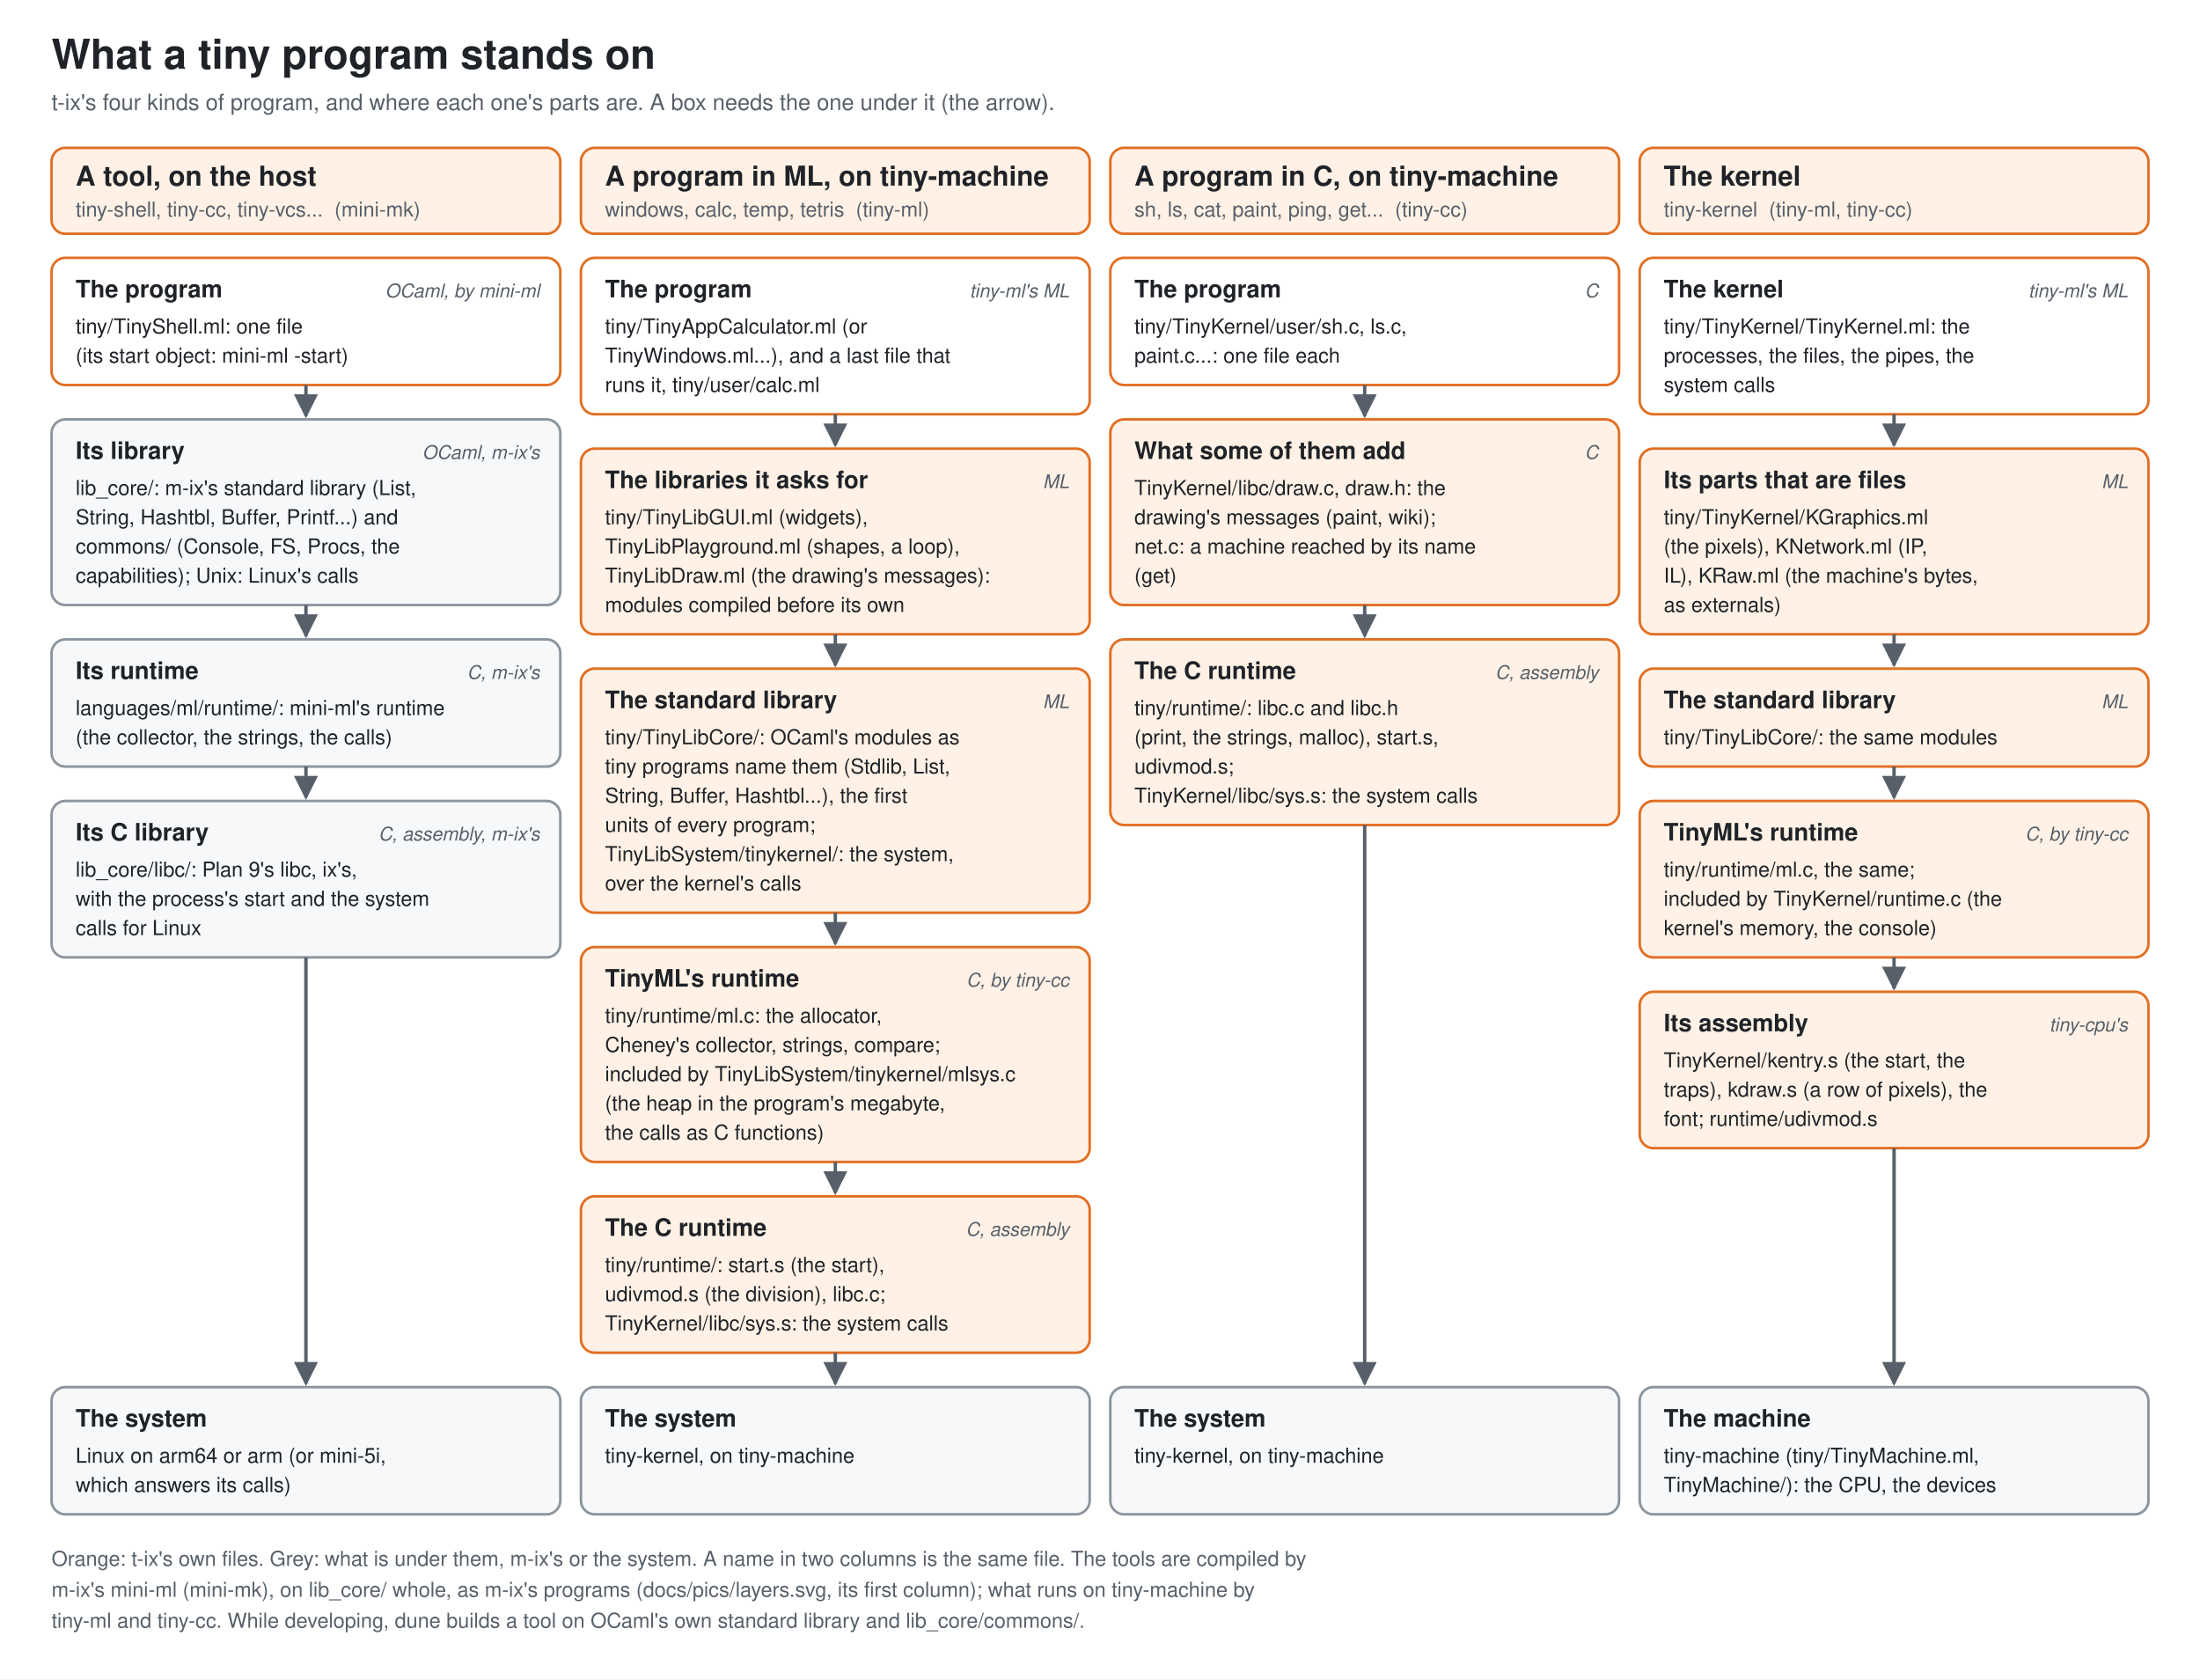
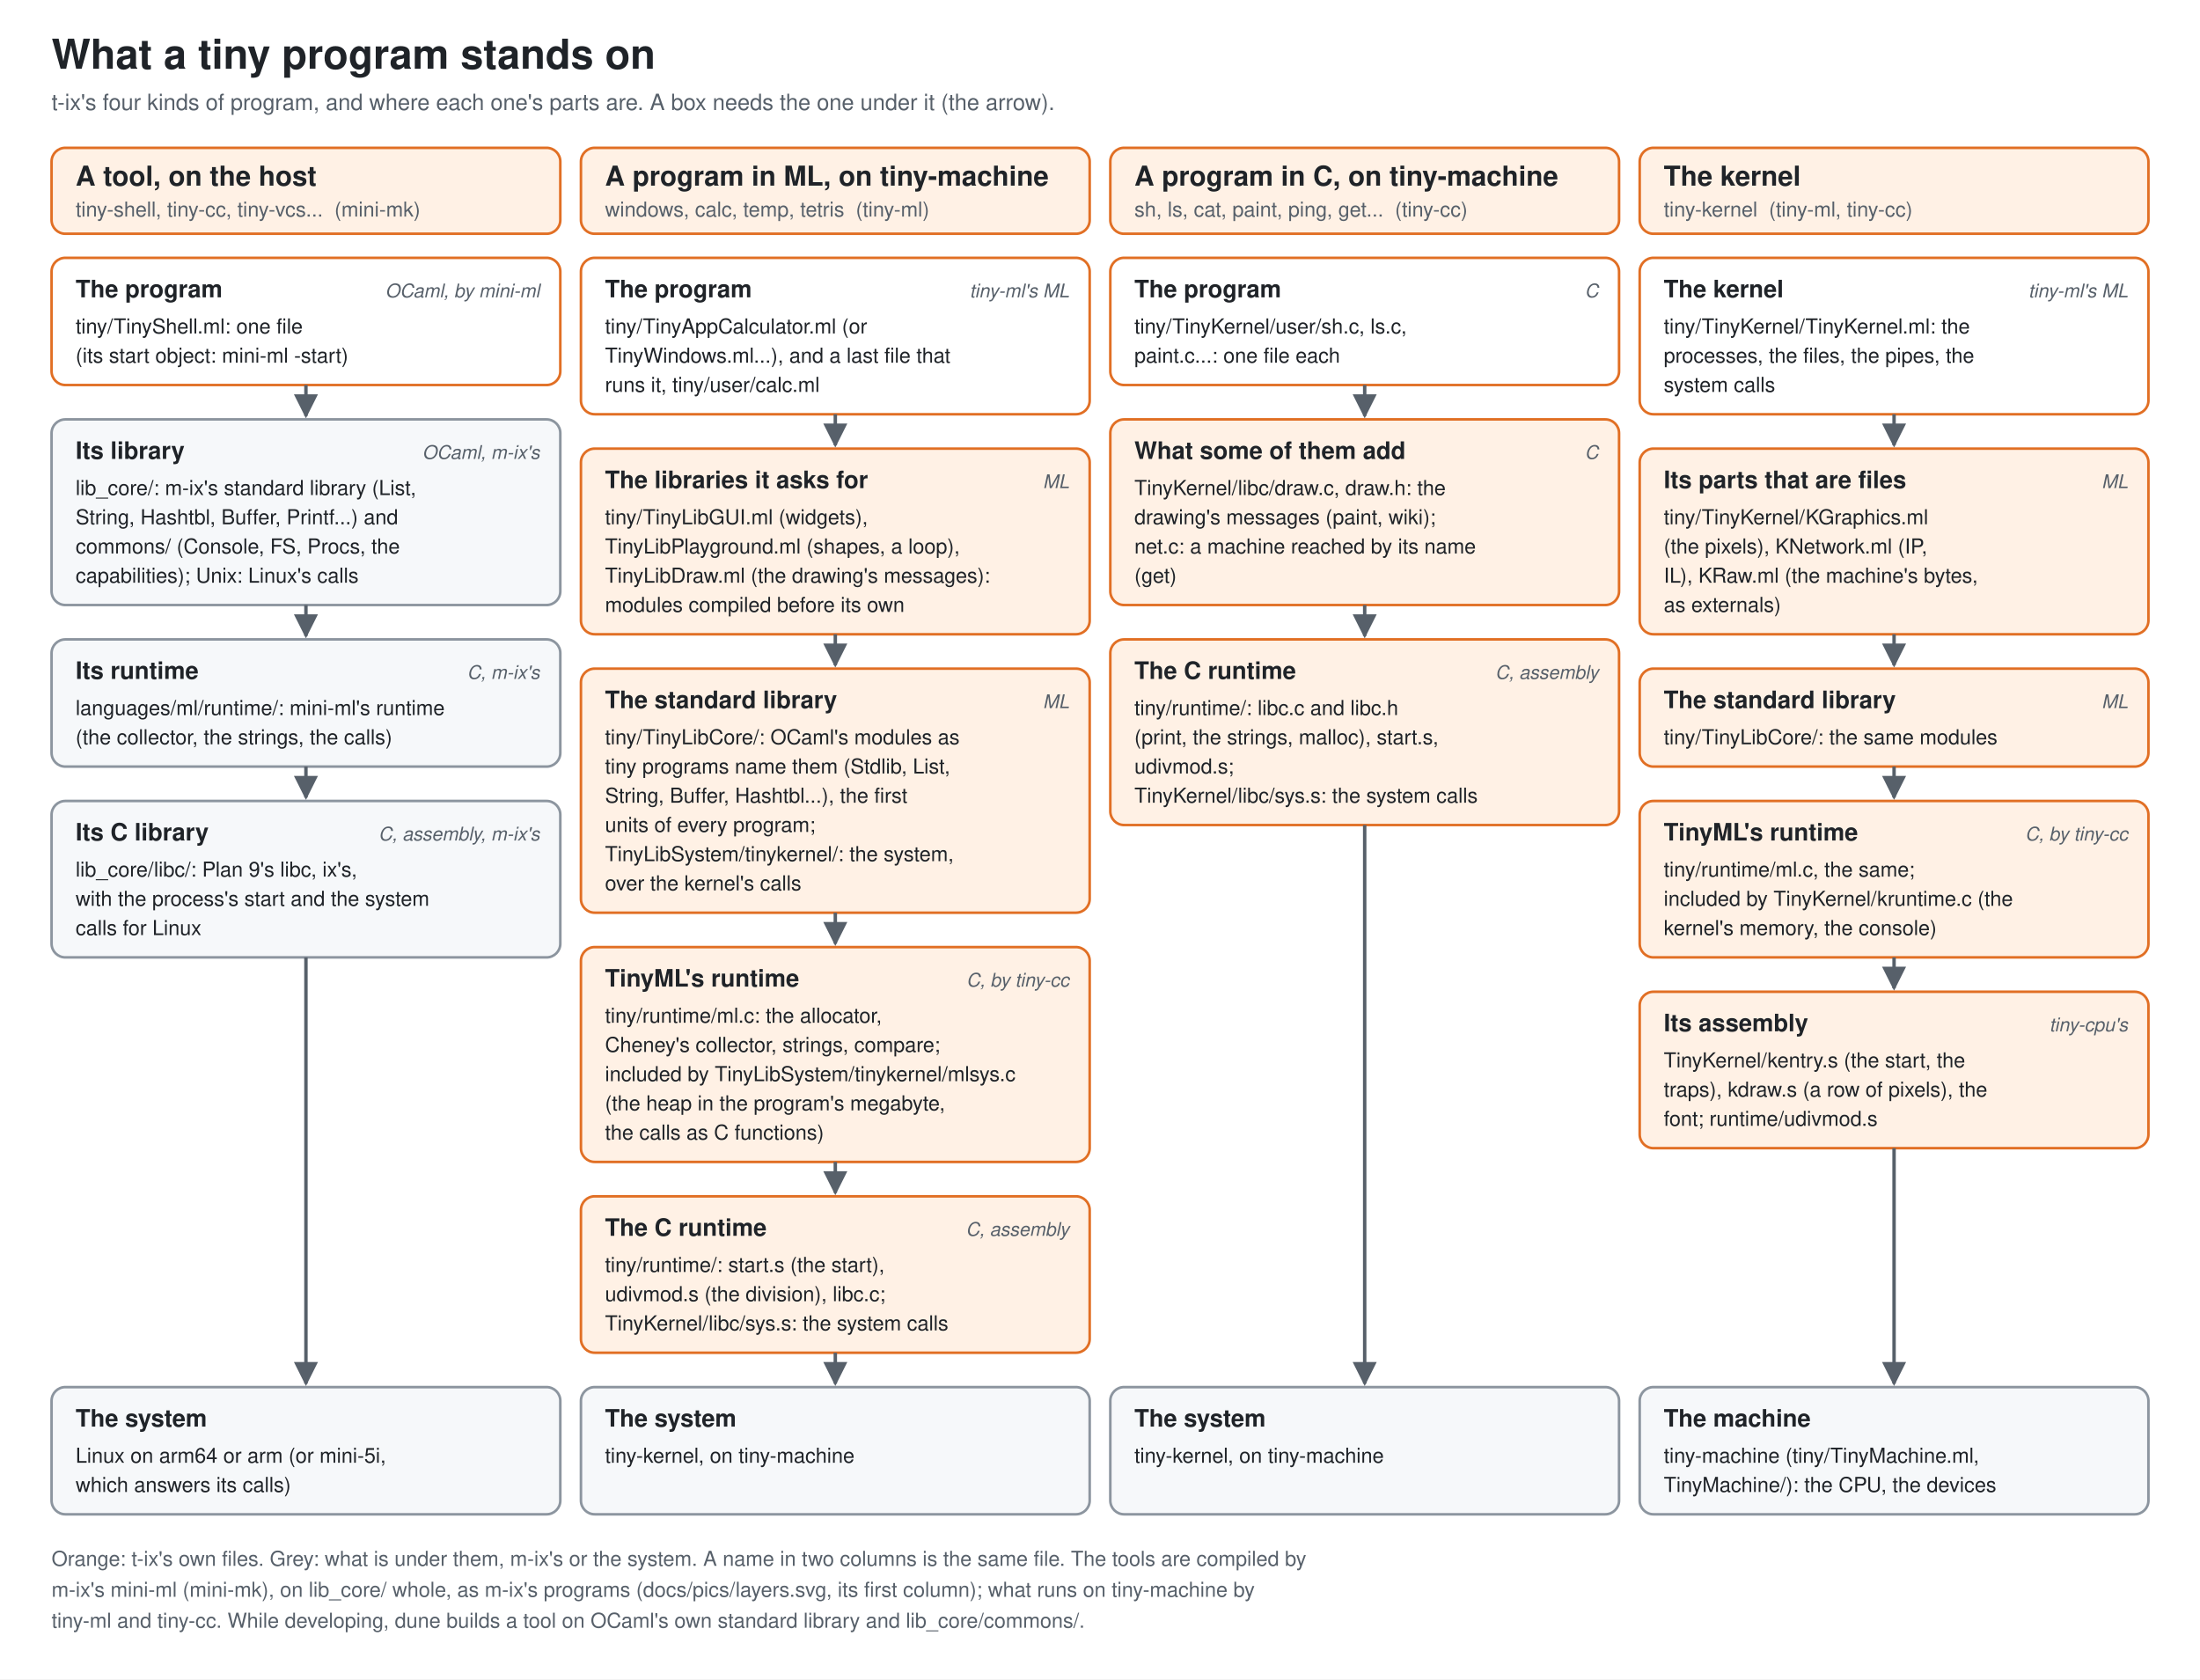
<svg xmlns="http://www.w3.org/2000/svg" viewBox="0 0 1280 977" width="1280" height="977" font-family="-apple-system, BlinkMacSystemFont, 'Segoe UI', Helvetica, Arial, sans-serif">
  <defs>
    <marker id="a" viewBox="0 0 10 10" refX="9" refY="5" markerWidth="7" markerHeight="7" orient="auto-start-reverse">
      <path d="M0 0L10 5L0 10z" fill="#57606a" />
    </marker>
  </defs>
  <rect width="1280" height="977" fill="#ffffff" />
  <text x="30" y="40" font-size="24" font-weight="600" fill="#1f2328" text-anchor="start" xml:space="preserve">What a tiny program stands on</text>
  <text x="30" y="64" font-size="13" font-weight="normal" fill="#57606a" text-anchor="start" xml:space="preserve">t-ix's four kinds of program, and where each one's parts are. A box needs the one under it (the arrow).</text>
  <rect x="30" y="86" width="296" height="50" rx="8" fill="#fff1e5" stroke="#e16f24" stroke-width="1.5" />
  <text x="44" y="108" font-size="16" font-weight="600" fill="#1f2328" text-anchor="start" xml:space="preserve">A tool, on the host</text>
  <text x="44" y="126" font-size="12" font-weight="normal" fill="#57606a" text-anchor="start" xml:space="preserve">tiny-shell, tiny-cc, tiny-vcs...  (mini-mk)</text>
  <rect x="30" y="150" width="296" height="74" rx="8" fill="#ffffff" stroke="#e16f24" stroke-width="1.5" />
  <text x="44" y="173" font-size="14" font-weight="600" fill="#1f2328" text-anchor="start" xml:space="preserve">The program</text>
  <text x="314" y="173" font-size="11" font-weight="normal" fill="#57606a" text-anchor="end" font-style="italic" xml:space="preserve">OCaml, by mini-ml</text>
  <text x="44" y="194" font-size="12" font-weight="normal" fill="#1f2328" text-anchor="start" xml:space="preserve">tiny/TinyShell.ml: one file</text>
  <text x="44" y="211" font-size="12" font-weight="normal" fill="#1f2328" text-anchor="start" xml:space="preserve">(its start object: mini-ml -start)</text>
  <line x1="178" y1="224" x2="178" y2="242" stroke="#57606a" stroke-width="2" marker-end="url(#a)" />
  <rect x="30" y="244" width="296" height="108" rx="8" fill="#f6f8fa" stroke="#8c959f" stroke-width="1.5" />
  <text x="44" y="267" font-size="14" font-weight="600" fill="#1f2328" text-anchor="start" xml:space="preserve">Its library</text>
  <text x="314" y="267" font-size="11" font-weight="normal" fill="#57606a" text-anchor="end" font-style="italic" xml:space="preserve">OCaml, m-ix's</text>
  <text x="44" y="288" font-size="12" font-weight="normal" fill="#1f2328" text-anchor="start" xml:space="preserve">lib_core/: m-ix's standard library (List,</text>
  <text x="44" y="305" font-size="12" font-weight="normal" fill="#1f2328" text-anchor="start" xml:space="preserve">String, Hashtbl, Buffer, Printf...) and</text>
  <text x="44" y="322" font-size="12" font-weight="normal" fill="#1f2328" text-anchor="start" xml:space="preserve">commons/ (Console, FS, Procs, the</text>
  <text x="44" y="339" font-size="12" font-weight="normal" fill="#1f2328" text-anchor="start" xml:space="preserve">capabilities); Unix: Linux's calls</text>
  <line x1="178" y1="352" x2="178" y2="370" stroke="#57606a" stroke-width="2" marker-end="url(#a)" />
  <rect x="30" y="372" width="296" height="74" rx="8" fill="#f6f8fa" stroke="#8c959f" stroke-width="1.5" />
  <text x="44" y="395" font-size="14" font-weight="600" fill="#1f2328" text-anchor="start" xml:space="preserve">Its runtime</text>
  <text x="314" y="395" font-size="11" font-weight="normal" fill="#57606a" text-anchor="end" font-style="italic" xml:space="preserve">C, m-ix's</text>
  <text x="44" y="416" font-size="12" font-weight="normal" fill="#1f2328" text-anchor="start" xml:space="preserve">languages/ml/runtime/: mini-ml's runtime</text>
  <text x="44" y="433" font-size="12" font-weight="normal" fill="#1f2328" text-anchor="start" xml:space="preserve">(the collector, the strings, the calls)</text>
  <line x1="178" y1="446" x2="178" y2="464" stroke="#57606a" stroke-width="2" marker-end="url(#a)" />
  <rect x="30" y="466" width="296" height="91" rx="8" fill="#f6f8fa" stroke="#8c959f" stroke-width="1.5" />
  <text x="44" y="489" font-size="14" font-weight="600" fill="#1f2328" text-anchor="start" xml:space="preserve">Its C library</text>
  <text x="314" y="489" font-size="11" font-weight="normal" fill="#57606a" text-anchor="end" font-style="italic" xml:space="preserve">C, assembly, m-ix's</text>
  <text x="44" y="510" font-size="12" font-weight="normal" fill="#1f2328" text-anchor="start" xml:space="preserve">lib_core/libc/: Plan 9's libc, ix's,</text>
  <text x="44" y="527" font-size="12" font-weight="normal" fill="#1f2328" text-anchor="start" xml:space="preserve">with the process's start and the system</text>
  <text x="44" y="544" font-size="12" font-weight="normal" fill="#1f2328" text-anchor="start" xml:space="preserve">calls for Linux</text>
  <line x1="178" y1="557" x2="178" y2="805" stroke="#57606a" stroke-width="2" marker-end="url(#a)" />
  <rect x="30" y="807" width="296" height="74" rx="8" fill="#f6f8fa" stroke="#8c959f" stroke-width="1.5" />
  <text x="44" y="830" font-size="14" font-weight="600" fill="#1f2328" text-anchor="start" xml:space="preserve">The system</text>
  <text x="44" y="851" font-size="12" font-weight="normal" fill="#1f2328" text-anchor="start" xml:space="preserve">Linux on arm64 or arm (or mini-5i,</text>
  <text x="44" y="868" font-size="12" font-weight="normal" fill="#1f2328" text-anchor="start" xml:space="preserve">which answers its calls)</text>
  <rect x="338" y="86" width="296" height="50" rx="8" fill="#fff1e5" stroke="#e16f24" stroke-width="1.5" />
  <text x="352" y="108" font-size="16" font-weight="600" fill="#1f2328" text-anchor="start" xml:space="preserve">A program in ML, on tiny-machine</text>
  <text x="352" y="126" font-size="12" font-weight="normal" fill="#57606a" text-anchor="start" xml:space="preserve">windows, calc, temp, tetris  (tiny-ml)</text>
  <rect x="338" y="150" width="296" height="91" rx="8" fill="#ffffff" stroke="#e16f24" stroke-width="1.5" />
  <text x="352" y="173" font-size="14" font-weight="600" fill="#1f2328" text-anchor="start" xml:space="preserve">The program</text>
  <text x="622" y="173" font-size="11" font-weight="normal" fill="#57606a" text-anchor="end" font-style="italic" xml:space="preserve">tiny-ml's ML</text>
  <text x="352" y="194" font-size="12" font-weight="normal" fill="#1f2328" text-anchor="start" xml:space="preserve">tiny/TinyAppCalculator.ml (or</text>
  <text x="352" y="211" font-size="12" font-weight="normal" fill="#1f2328" text-anchor="start" xml:space="preserve">TinyWindows.ml...), and a last file that</text>
  <text x="352" y="228" font-size="12" font-weight="normal" fill="#1f2328" text-anchor="start" xml:space="preserve">runs it, tiny/user/calc.ml</text>
  <line x1="486" y1="241" x2="486" y2="259" stroke="#57606a" stroke-width="2" marker-end="url(#a)" />
  <rect x="338" y="261" width="296" height="108" rx="8" fill="#fff1e5" stroke="#e16f24" stroke-width="1.5" />
  <text x="352" y="284" font-size="14" font-weight="600" fill="#1f2328" text-anchor="start" xml:space="preserve">The libraries it asks for</text>
  <text x="622" y="284" font-size="11" font-weight="normal" fill="#57606a" text-anchor="end" font-style="italic" xml:space="preserve">ML</text>
  <text x="352" y="305" font-size="12" font-weight="normal" fill="#1f2328" text-anchor="start" xml:space="preserve">tiny/TinyLibGUI.ml (widgets),</text>
  <text x="352" y="322" font-size="12" font-weight="normal" fill="#1f2328" text-anchor="start" xml:space="preserve">TinyLibPlayground.ml (shapes, a loop),</text>
  <text x="352" y="339" font-size="12" font-weight="normal" fill="#1f2328" text-anchor="start" xml:space="preserve">TinyLibDraw.ml (the drawing's messages):</text>
  <text x="352" y="356" font-size="12" font-weight="normal" fill="#1f2328" text-anchor="start" xml:space="preserve">modules compiled before its own</text>
  <line x1="486" y1="369" x2="486" y2="387" stroke="#57606a" stroke-width="2" marker-end="url(#a)" />
  <rect x="338" y="389" width="296" height="142" rx="8" fill="#fff1e5" stroke="#e16f24" stroke-width="1.5" />
  <text x="352" y="412" font-size="14" font-weight="600" fill="#1f2328" text-anchor="start" xml:space="preserve">The standard library</text>
  <text x="622" y="412" font-size="11" font-weight="normal" fill="#57606a" text-anchor="end" font-style="italic" xml:space="preserve">ML</text>
  <text x="352" y="433" font-size="12" font-weight="normal" fill="#1f2328" text-anchor="start" xml:space="preserve">tiny/TinyLibCore/: OCaml's modules as</text>
  <text x="352" y="450" font-size="12" font-weight="normal" fill="#1f2328" text-anchor="start" xml:space="preserve">tiny programs name them (Stdlib, List,</text>
  <text x="352" y="467" font-size="12" font-weight="normal" fill="#1f2328" text-anchor="start" xml:space="preserve">String, Buffer, Hashtbl...), the first</text>
  <text x="352" y="484" font-size="12" font-weight="normal" fill="#1f2328" text-anchor="start" xml:space="preserve">units of every program;</text>
  <text x="352" y="501" font-size="12" font-weight="normal" fill="#1f2328" text-anchor="start" xml:space="preserve">TinyLibSystem/tinykernel/: the system,</text>
  <text x="352" y="518" font-size="12" font-weight="normal" fill="#1f2328" text-anchor="start" xml:space="preserve">over the kernel's calls</text>
  <line x1="486" y1="531" x2="486" y2="549" stroke="#57606a" stroke-width="2" marker-end="url(#a)" />
  <rect x="338" y="551" width="296" height="125" rx="8" fill="#fff1e5" stroke="#e16f24" stroke-width="1.5" />
  <text x="352" y="574" font-size="14" font-weight="600" fill="#1f2328" text-anchor="start" xml:space="preserve">TinyML's runtime</text>
  <text x="622" y="574" font-size="11" font-weight="normal" fill="#57606a" text-anchor="end" font-style="italic" xml:space="preserve">C, by tiny-cc</text>
  <text x="352" y="595" font-size="12" font-weight="normal" fill="#1f2328" text-anchor="start" xml:space="preserve">tiny/runtime/ml.c: the allocator,</text>
  <text x="352" y="612" font-size="12" font-weight="normal" fill="#1f2328" text-anchor="start" xml:space="preserve">Cheney's collector, strings, compare;</text>
  <text x="352" y="629" font-size="12" font-weight="normal" fill="#1f2328" text-anchor="start" xml:space="preserve">included by TinyLibSystem/tinykernel/mlsys.c</text>
  <text x="352" y="646" font-size="12" font-weight="normal" fill="#1f2328" text-anchor="start" xml:space="preserve">(the heap in the program's megabyte,</text>
  <text x="352" y="663" font-size="12" font-weight="normal" fill="#1f2328" text-anchor="start" xml:space="preserve">the calls as C functions)</text>
  <line x1="486" y1="676" x2="486" y2="694" stroke="#57606a" stroke-width="2" marker-end="url(#a)" />
  <rect x="338" y="696" width="296" height="91" rx="8" fill="#fff1e5" stroke="#e16f24" stroke-width="1.5" />
  <text x="352" y="719" font-size="14" font-weight="600" fill="#1f2328" text-anchor="start" xml:space="preserve">The C runtime</text>
  <text x="622" y="719" font-size="11" font-weight="normal" fill="#57606a" text-anchor="end" font-style="italic" xml:space="preserve">C, assembly</text>
  <text x="352" y="740" font-size="12" font-weight="normal" fill="#1f2328" text-anchor="start" xml:space="preserve">tiny/runtime/: start.s (the start),</text>
  <text x="352" y="757" font-size="12" font-weight="normal" fill="#1f2328" text-anchor="start" xml:space="preserve">udivmod.s (the division), libc.c;</text>
  <text x="352" y="774" font-size="12" font-weight="normal" fill="#1f2328" text-anchor="start" xml:space="preserve">TinyKernel/libc/sys.s: the system calls</text>
  <line x1="486" y1="787" x2="486" y2="805" stroke="#57606a" stroke-width="2" marker-end="url(#a)" />
  <rect x="338" y="807" width="296" height="74" rx="8" fill="#f6f8fa" stroke="#8c959f" stroke-width="1.5" />
  <text x="352" y="830" font-size="14" font-weight="600" fill="#1f2328" text-anchor="start" xml:space="preserve">The system</text>
  <text x="352" y="851" font-size="12" font-weight="normal" fill="#1f2328" text-anchor="start" xml:space="preserve">tiny-kernel, on tiny-machine</text>
  <rect x="646" y="86" width="296" height="50" rx="8" fill="#fff1e5" stroke="#e16f24" stroke-width="1.5" />
  <text x="660" y="108" font-size="16" font-weight="600" fill="#1f2328" text-anchor="start" xml:space="preserve">A program in C, on tiny-machine</text>
  <text x="660" y="126" font-size="12" font-weight="normal" fill="#57606a" text-anchor="start" xml:space="preserve">sh, ls, cat, paint, ping, get...  (tiny-cc)</text>
  <rect x="646" y="150" width="296" height="74" rx="8" fill="#ffffff" stroke="#e16f24" stroke-width="1.5" />
  <text x="660" y="173" font-size="14" font-weight="600" fill="#1f2328" text-anchor="start" xml:space="preserve">The program</text>
  <text x="930" y="173" font-size="11" font-weight="normal" fill="#57606a" text-anchor="end" font-style="italic" xml:space="preserve">C</text>
  <text x="660" y="194" font-size="12" font-weight="normal" fill="#1f2328" text-anchor="start" xml:space="preserve">tiny/TinyKernel/user/sh.c, ls.c,</text>
  <text x="660" y="211" font-size="12" font-weight="normal" fill="#1f2328" text-anchor="start" xml:space="preserve">paint.c...: one file each</text>
  <line x1="794" y1="224" x2="794" y2="242" stroke="#57606a" stroke-width="2" marker-end="url(#a)" />
  <rect x="646" y="244" width="296" height="108" rx="8" fill="#fff1e5" stroke="#e16f24" stroke-width="1.5" />
  <text x="660" y="267" font-size="14" font-weight="600" fill="#1f2328" text-anchor="start" xml:space="preserve">What some of them add</text>
  <text x="930" y="267" font-size="11" font-weight="normal" fill="#57606a" text-anchor="end" font-style="italic" xml:space="preserve">C</text>
  <text x="660" y="288" font-size="12" font-weight="normal" fill="#1f2328" text-anchor="start" xml:space="preserve">TinyKernel/libc/draw.c, draw.h: the</text>
  <text x="660" y="305" font-size="12" font-weight="normal" fill="#1f2328" text-anchor="start" xml:space="preserve">drawing's messages (paint, wiki);</text>
  <text x="660" y="322" font-size="12" font-weight="normal" fill="#1f2328" text-anchor="start" xml:space="preserve">net.c: a machine reached by its name</text>
  <text x="660" y="339" font-size="12" font-weight="normal" fill="#1f2328" text-anchor="start" xml:space="preserve">(get)</text>
  <line x1="794" y1="352" x2="794" y2="370" stroke="#57606a" stroke-width="2" marker-end="url(#a)" />
  <rect x="646" y="372" width="296" height="108" rx="8" fill="#fff1e5" stroke="#e16f24" stroke-width="1.5" />
  <text x="660" y="395" font-size="14" font-weight="600" fill="#1f2328" text-anchor="start" xml:space="preserve">The C runtime</text>
  <text x="930" y="395" font-size="11" font-weight="normal" fill="#57606a" text-anchor="end" font-style="italic" xml:space="preserve">C, assembly</text>
  <text x="660" y="416" font-size="12" font-weight="normal" fill="#1f2328" text-anchor="start" xml:space="preserve">tiny/runtime/: libc.c and libc.h</text>
  <text x="660" y="433" font-size="12" font-weight="normal" fill="#1f2328" text-anchor="start" xml:space="preserve">(print, the strings, malloc), start.s,</text>
  <text x="660" y="450" font-size="12" font-weight="normal" fill="#1f2328" text-anchor="start" xml:space="preserve">udivmod.s;</text>
  <text x="660" y="467" font-size="12" font-weight="normal" fill="#1f2328" text-anchor="start" xml:space="preserve">TinyKernel/libc/sys.s: the system calls</text>
  <line x1="794" y1="480" x2="794" y2="805" stroke="#57606a" stroke-width="2" marker-end="url(#a)" />
  <rect x="646" y="807" width="296" height="74" rx="8" fill="#f6f8fa" stroke="#8c959f" stroke-width="1.5" />
  <text x="660" y="830" font-size="14" font-weight="600" fill="#1f2328" text-anchor="start" xml:space="preserve">The system</text>
  <text x="660" y="851" font-size="12" font-weight="normal" fill="#1f2328" text-anchor="start" xml:space="preserve">tiny-kernel, on tiny-machine</text>
  <rect x="954" y="86" width="296" height="50" rx="8" fill="#fff1e5" stroke="#e16f24" stroke-width="1.5" />
  <text x="968" y="108" font-size="16" font-weight="600" fill="#1f2328" text-anchor="start" xml:space="preserve">The kernel</text>
  <text x="968" y="126" font-size="12" font-weight="normal" fill="#57606a" text-anchor="start" xml:space="preserve">tiny-kernel  (tiny-ml, tiny-cc)</text>
  <rect x="954" y="150" width="296" height="91" rx="8" fill="#ffffff" stroke="#e16f24" stroke-width="1.5" />
  <text x="968" y="173" font-size="14" font-weight="600" fill="#1f2328" text-anchor="start" xml:space="preserve">The kernel</text>
  <text x="1238" y="173" font-size="11" font-weight="normal" fill="#57606a" text-anchor="end" font-style="italic" xml:space="preserve">tiny-ml's ML</text>
  <text x="968" y="194" font-size="12" font-weight="normal" fill="#1f2328" text-anchor="start" xml:space="preserve">tiny/TinyKernel/TinyKernel.ml: the</text>
  <text x="968" y="211" font-size="12" font-weight="normal" fill="#1f2328" text-anchor="start" xml:space="preserve">processes, the files, the pipes, the</text>
  <text x="968" y="228" font-size="12" font-weight="normal" fill="#1f2328" text-anchor="start" xml:space="preserve">system calls</text>
  <line x1="1102" y1="241" x2="1102" y2="259" stroke="#57606a" stroke-width="2" marker-end="url(#a)" />
  <rect x="954" y="261" width="296" height="108" rx="8" fill="#fff1e5" stroke="#e16f24" stroke-width="1.5" />
  <text x="968" y="284" font-size="14" font-weight="600" fill="#1f2328" text-anchor="start" xml:space="preserve">Its parts that are files</text>
  <text x="1238" y="284" font-size="11" font-weight="normal" fill="#57606a" text-anchor="end" font-style="italic" xml:space="preserve">ML</text>
  <text x="968" y="305" font-size="12" font-weight="normal" fill="#1f2328" text-anchor="start" xml:space="preserve">tiny/TinyKernel/KGraphics.ml</text>
  <text x="968" y="322" font-size="12" font-weight="normal" fill="#1f2328" text-anchor="start" xml:space="preserve">(the pixels), KNetwork.ml (IP,</text>
  <text x="968" y="339" font-size="12" font-weight="normal" fill="#1f2328" text-anchor="start" xml:space="preserve">IL), KRaw.ml (the machine's bytes,</text>
  <text x="968" y="356" font-size="12" font-weight="normal" fill="#1f2328" text-anchor="start" xml:space="preserve">as externals)</text>
  <line x1="1102" y1="369" x2="1102" y2="387" stroke="#57606a" stroke-width="2" marker-end="url(#a)" />
  <rect x="954" y="389" width="296" height="57" rx="8" fill="#fff1e5" stroke="#e16f24" stroke-width="1.5" />
  <text x="968" y="412" font-size="14" font-weight="600" fill="#1f2328" text-anchor="start" xml:space="preserve">The standard library</text>
  <text x="1238" y="412" font-size="11" font-weight="normal" fill="#57606a" text-anchor="end" font-style="italic" xml:space="preserve">ML</text>
  <text x="968" y="433" font-size="12" font-weight="normal" fill="#1f2328" text-anchor="start" xml:space="preserve">tiny/TinyLibCore/: the same modules</text>
  <line x1="1102" y1="446" x2="1102" y2="464" stroke="#57606a" stroke-width="2" marker-end="url(#a)" />
  <rect x="954" y="466" width="296" height="91" rx="8" fill="#fff1e5" stroke="#e16f24" stroke-width="1.5" />
  <text x="968" y="489" font-size="14" font-weight="600" fill="#1f2328" text-anchor="start" xml:space="preserve">TinyML's runtime</text>
  <text x="1238" y="489" font-size="11" font-weight="normal" fill="#57606a" text-anchor="end" font-style="italic" xml:space="preserve">C, by tiny-cc</text>
  <text x="968" y="510" font-size="12" font-weight="normal" fill="#1f2328" text-anchor="start" xml:space="preserve">tiny/runtime/ml.c, the same;</text>
-   <text x="968" y="527" font-size="12" font-weight="normal" fill="#1f2328" text-anchor="start" xml:space="preserve">included by TinyKernel/runtime.c (the</text>
+   <text x="968" y="527" font-size="12" font-weight="normal" fill="#1f2328" text-anchor="start" xml:space="preserve">included by TinyKernel/kruntime.c (the</text>
  <text x="968" y="544" font-size="12" font-weight="normal" fill="#1f2328" text-anchor="start" xml:space="preserve">kernel's memory, the console)</text>
  <line x1="1102" y1="557" x2="1102" y2="575" stroke="#57606a" stroke-width="2" marker-end="url(#a)" />
  <rect x="954" y="577" width="296" height="91" rx="8" fill="#fff1e5" stroke="#e16f24" stroke-width="1.5" />
  <text x="968" y="600" font-size="14" font-weight="600" fill="#1f2328" text-anchor="start" xml:space="preserve">Its assembly</text>
  <text x="1238" y="600" font-size="11" font-weight="normal" fill="#57606a" text-anchor="end" font-style="italic" xml:space="preserve">tiny-cpu's</text>
  <text x="968" y="621" font-size="12" font-weight="normal" fill="#1f2328" text-anchor="start" xml:space="preserve">TinyKernel/kentry.s (the start, the</text>
  <text x="968" y="638" font-size="12" font-weight="normal" fill="#1f2328" text-anchor="start" xml:space="preserve">traps), kdraw.s (a row of pixels), the</text>
  <text x="968" y="655" font-size="12" font-weight="normal" fill="#1f2328" text-anchor="start" xml:space="preserve">font; runtime/udivmod.s</text>
  <line x1="1102" y1="668" x2="1102" y2="805" stroke="#57606a" stroke-width="2" marker-end="url(#a)" />
  <rect x="954" y="807" width="296" height="74" rx="8" fill="#f6f8fa" stroke="#8c959f" stroke-width="1.5" />
  <text x="968" y="830" font-size="14" font-weight="600" fill="#1f2328" text-anchor="start" xml:space="preserve">The machine</text>
  <text x="968" y="851" font-size="12" font-weight="normal" fill="#1f2328" text-anchor="start" xml:space="preserve">tiny-machine (tiny/TinyMachine.ml,</text>
  <text x="968" y="868" font-size="12" font-weight="normal" fill="#1f2328" text-anchor="start" xml:space="preserve">TinyMachine/): the CPU, the devices</text>
  <text x="30" y="911" font-size="12" font-weight="normal" fill="#57606a" text-anchor="start" xml:space="preserve">Orange: t-ix's own files. Grey: what is under them, m-ix's or the system. A name in two columns is the same file. The tools are compiled by</text>
  <text x="30" y="929" font-size="12" font-weight="normal" fill="#57606a" text-anchor="start" xml:space="preserve">m-ix's mini-ml (mini-mk), on lib_core/ whole, as m-ix's programs (docs/pics/layers.svg, its first column); what runs on tiny-machine by</text>
  <text x="30" y="947" font-size="12" font-weight="normal" fill="#57606a" text-anchor="start" xml:space="preserve">tiny-ml and tiny-cc. While developing, dune builds a tool on OCaml's own standard library and lib_core/commons/.</text>
</svg>
